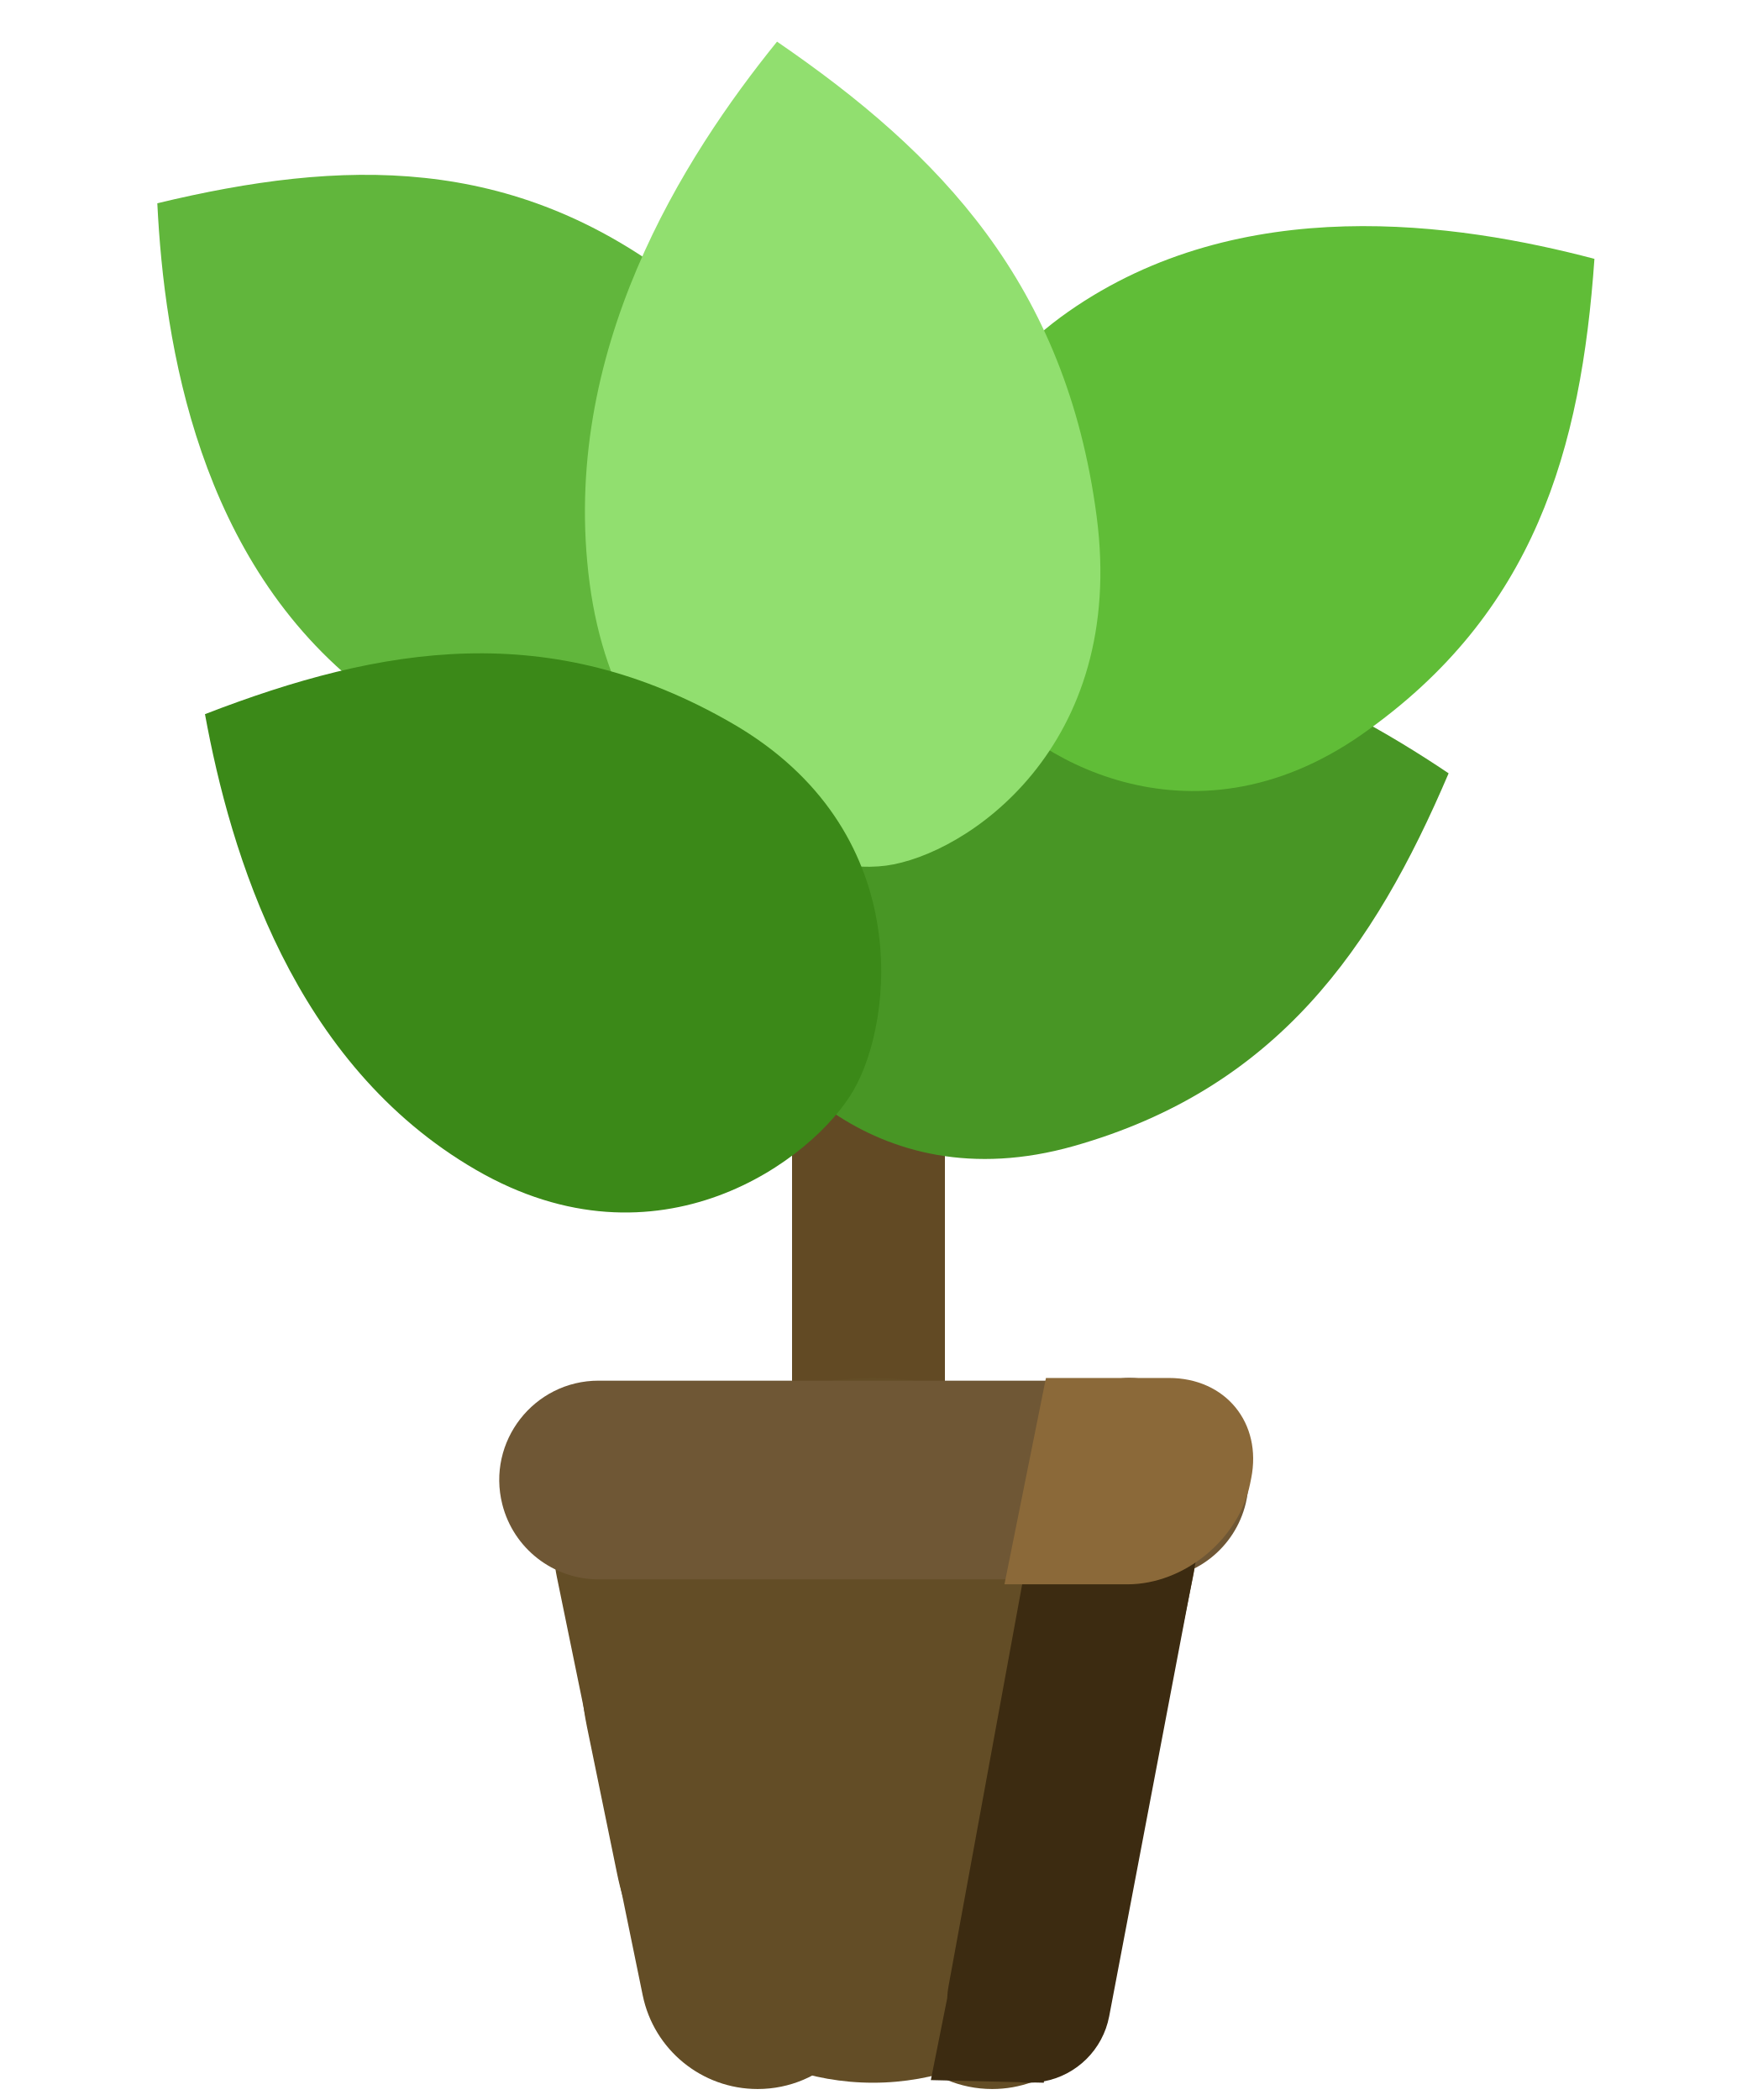
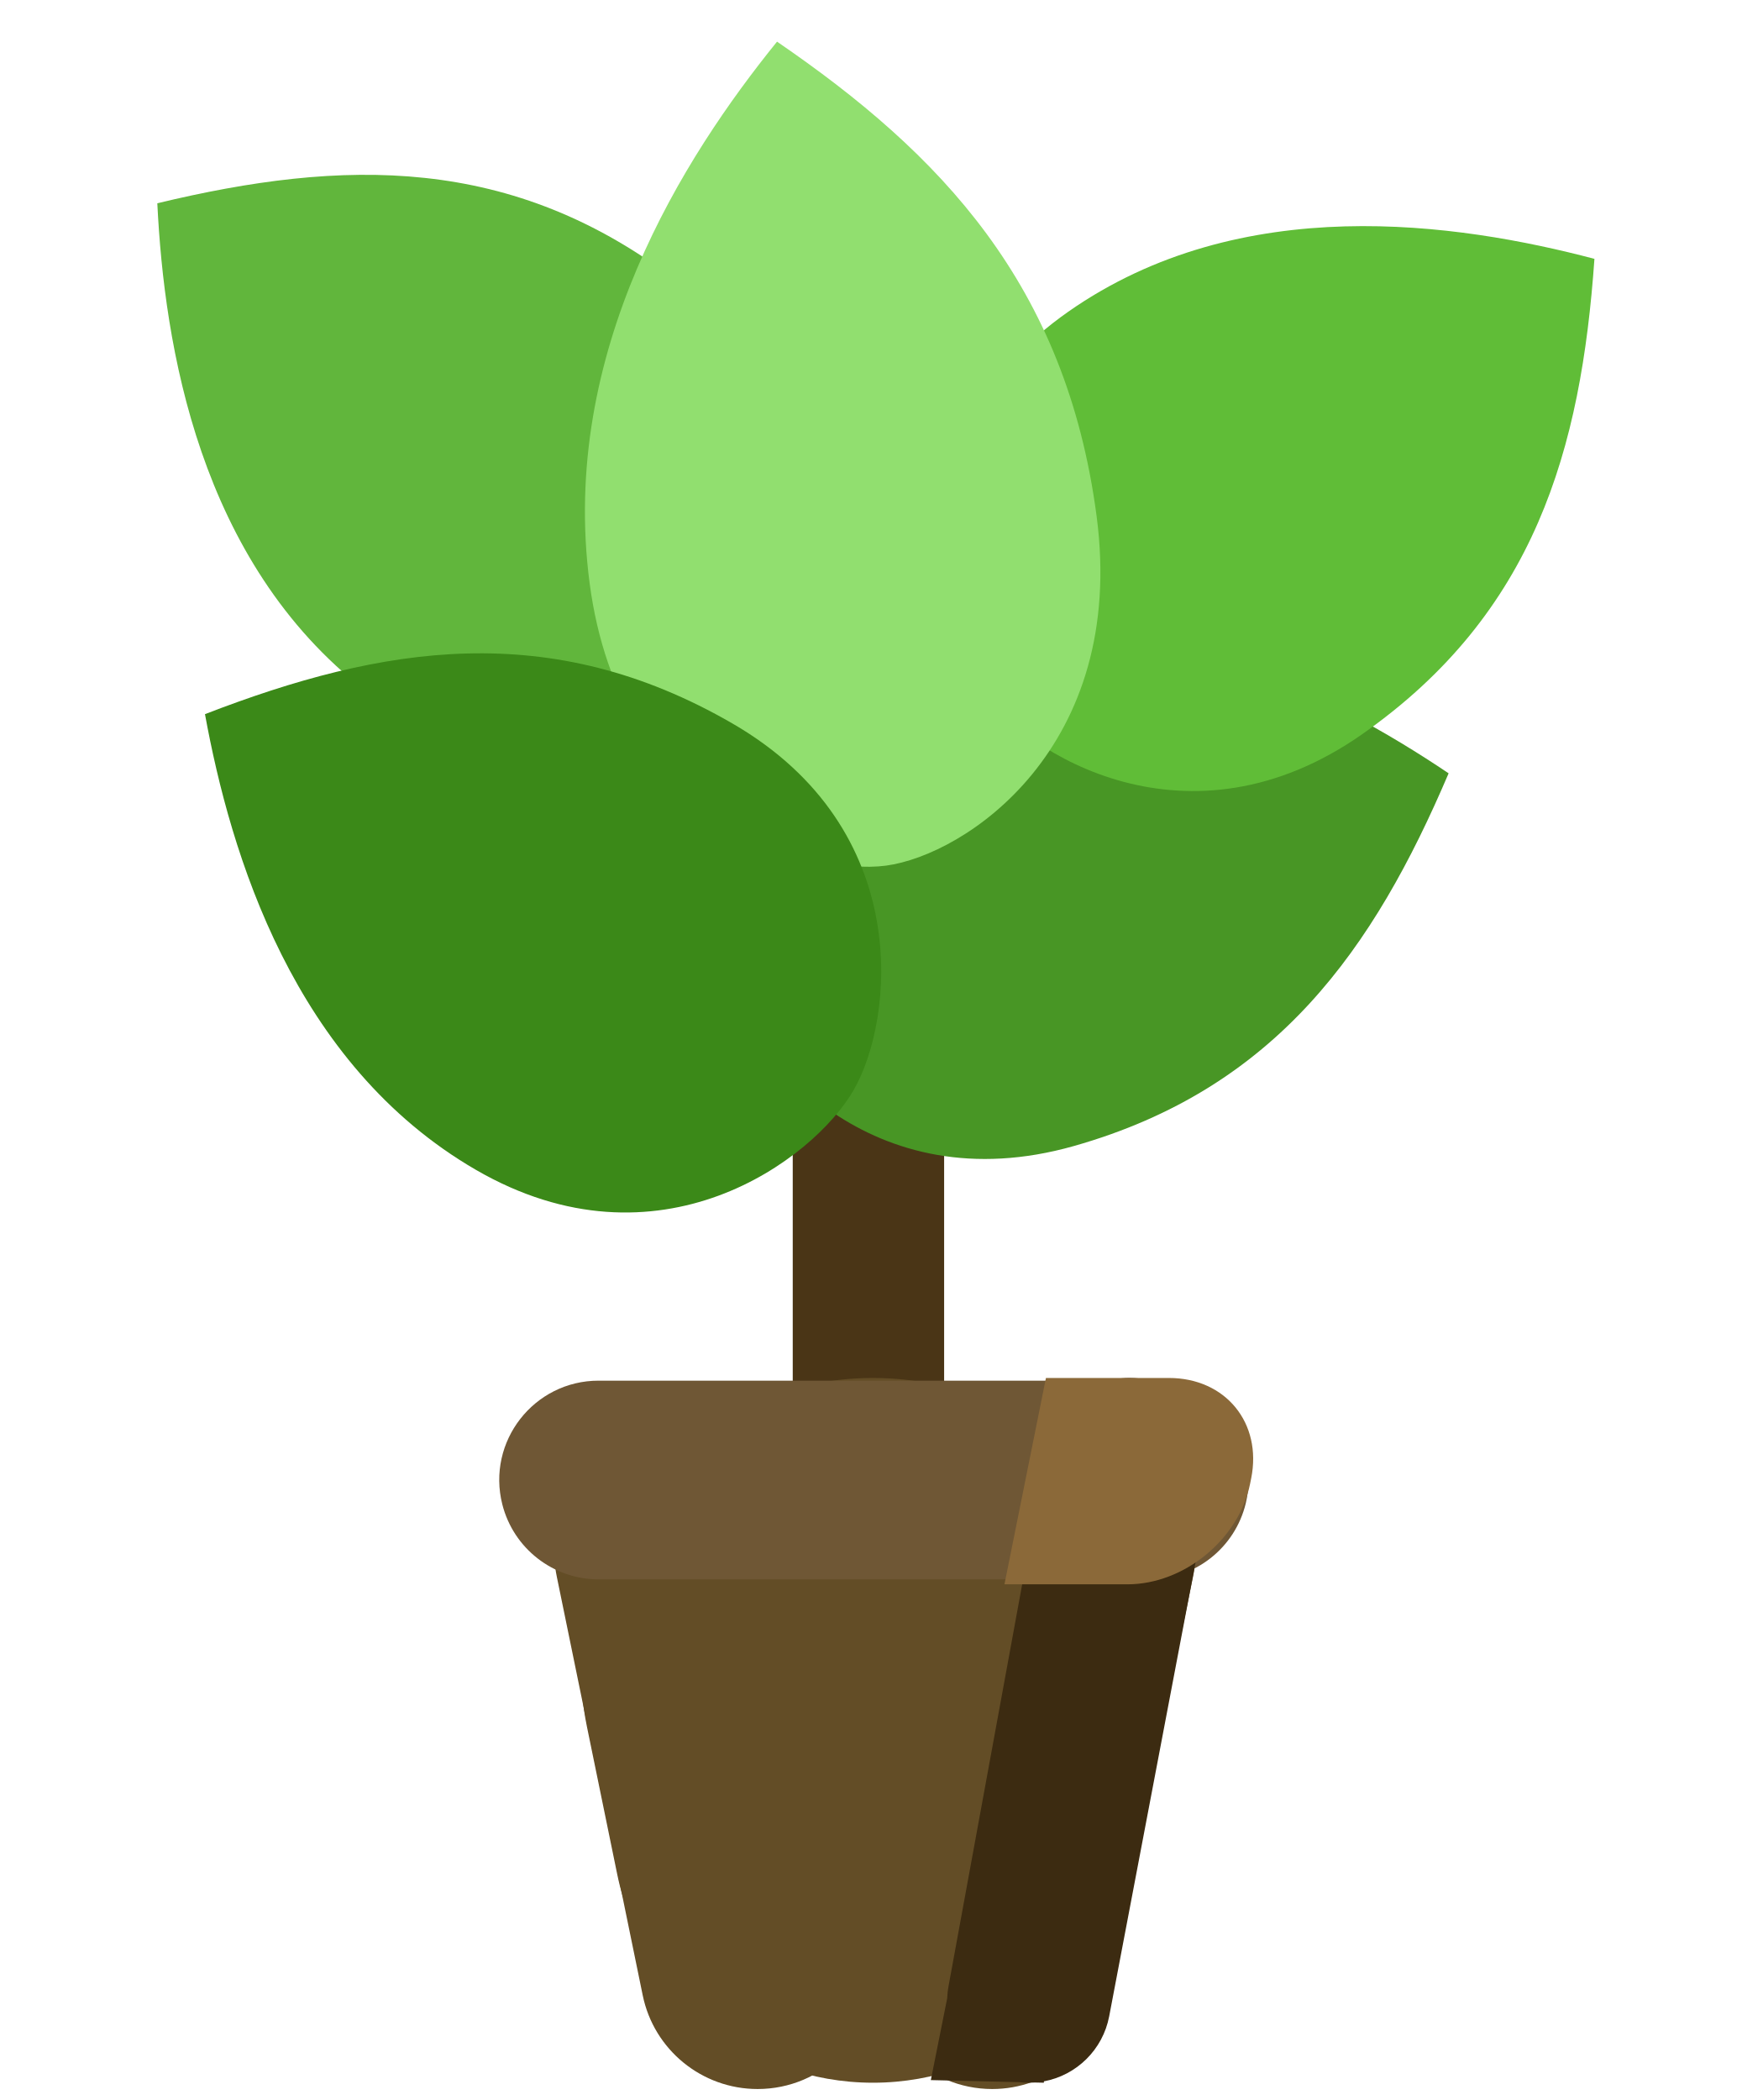
<svg xmlns="http://www.w3.org/2000/svg" width="102" height="123" viewBox="0 0 102 123" fill="none">
  <g filter="url(#filter0_i_72_4060)">
    <rect x="46.436" y="39.297" width="8.868" height="55.98" fill="#4A3516" />
  </g>
  <path d="M42.626 57.252C41.345 52.697 42.845 41.446 54.726 38.081C66.607 34.717 77.968 40.662 84.855 45.294C80.476 55.567 74.776 63.763 62.895 67.127C51.014 70.492 43.907 61.807 42.626 57.252Z" fill="#489625" />
  <path d="M43.977 38.773C41.098 42.523 31.204 48.028 21.425 40.469C11.645 32.91 9.621 20.215 9.215 11.905C20.045 9.302 30 9.001 39.78 16.56C49.56 24.119 46.855 35.024 43.977 38.773Z" fill="#61B63C" />
  <path d="M57.407 40.346C54.709 36.464 52.451 25.341 62.577 18.256C72.702 11.17 85.378 13.05 93.397 15.161C92.616 26.307 89.908 35.925 79.783 43.01C69.657 50.096 60.105 44.229 57.407 40.346Z" fill="#60BD37" />
  <path d="M51.896 50.702C47.24 51.322 36.335 47.748 34.54 34.17C32.745 20.592 40.065 9.18 45.516 2.439C55.087 8.995 62.439 16.639 64.234 30.218C66.03 43.796 56.553 50.082 51.896 50.702Z" fill="#91DF6F" />
  <path d="M50.007 63.843C47.648 67.942 38.568 74.713 27.877 68.519C17.186 62.326 13.505 50.011 12.007 41.829C22.397 37.81 32.225 36.189 42.916 42.383C53.607 48.576 52.365 59.744 50.007 63.843Z" fill="#3B8918" />
  <path fill-rule="evenodd" clip-rule="evenodd" d="M51.25 90.488C51.25 85.291 47.037 81.078 41.84 81.078C35.883 81.078 31.425 86.544 32.622 92.38L37.648 116.867C38.303 120.063 41.116 122.357 44.379 122.357C48.174 122.357 51.25 119.281 51.25 115.486V90.488ZM51.251 90.488C51.251 85.291 55.464 81.078 60.661 81.078C66.618 81.078 71.076 86.544 69.879 92.38L64.853 116.867C64.197 120.063 61.385 122.357 58.122 122.357C54.327 122.357 51.251 119.281 51.251 115.486V90.488Z" fill="#634D26" />
  <path fill-rule="evenodd" clip-rule="evenodd" d="M51.136 80.71C40.374 80.71 32.215 90.584 34.379 101.127L36.152 109.767C37.612 116.882 43.874 121.988 51.136 121.988H51.136C58.399 121.988 64.66 116.882 66.121 109.767L67.894 101.127C70.057 90.584 61.899 80.71 51.136 80.71H51.136Z" fill="#634D26" />
  <path d="M35.066 80.867C31.273 80.867 28.494 84.437 29.424 88.114C30.078 90.697 32.402 92.506 35.066 92.506H67.316C70.005 92.506 72.344 90.664 72.974 88.049C73.855 84.388 71.081 80.867 67.316 80.867H35.066Z" fill="#6F5735" />
  <path fill-rule="evenodd" clip-rule="evenodd" d="M66.17 80.71C69.24 80.71 71.553 83.503 70.979 86.519L64.973 118.096C64.599 120.06 63.056 121.553 61.148 121.908V121.988L60.617 121.976C60.502 121.984 60.386 121.988 60.27 121.988C60.075 121.988 59.883 121.977 59.694 121.954L54.525 121.834L55.484 117.039C55.492 116.808 55.517 116.574 55.561 116.338L61.356 84.722C61.782 82.398 63.807 80.71 66.17 80.71Z" fill="#3C2B11" />
  <path d="M61.268 80.71H68.473C71.787 80.71 73.944 83.343 73.29 86.592L73.225 86.914C72.572 90.162 69.356 92.796 66.043 92.796H58.838L61.268 80.71Z" fill="#8B6939" />
  <defs>
-     <filter id="filter0_i_72_4060" x="46.436" y="39.297" width="8.868" height="55.98" filterUnits="userSpaceOnUse" color-interpolation-filters="sRGB">
-       <feFlood flood-opacity="0" result="BackgroundImageFix" />
-       <feBlend mode="normal" in="SourceGraphic" in2="BackgroundImageFix" result="shape" />
-       <feColorMatrix in="SourceAlpha" type="matrix" values="0 0 0 0 0 0 0 0 0 0 0 0 0 0 0 0 0 0 127 0" result="hardAlpha" />
-       <feOffset dx="13" />
-       <feComposite in2="hardAlpha" operator="arithmetic" k2="-1" k3="1" />
-       <feColorMatrix type="matrix" values="0 0 0 0 0.384 0 0 0 0 0.29 0 0 0 0 0.141 0 0 0 1 0" />
-       <feBlend mode="normal" in2="shape" result="effect1_innerShadow_72_4060" />
-     </filter>
-   </defs>
+ </defs>
</svg>
